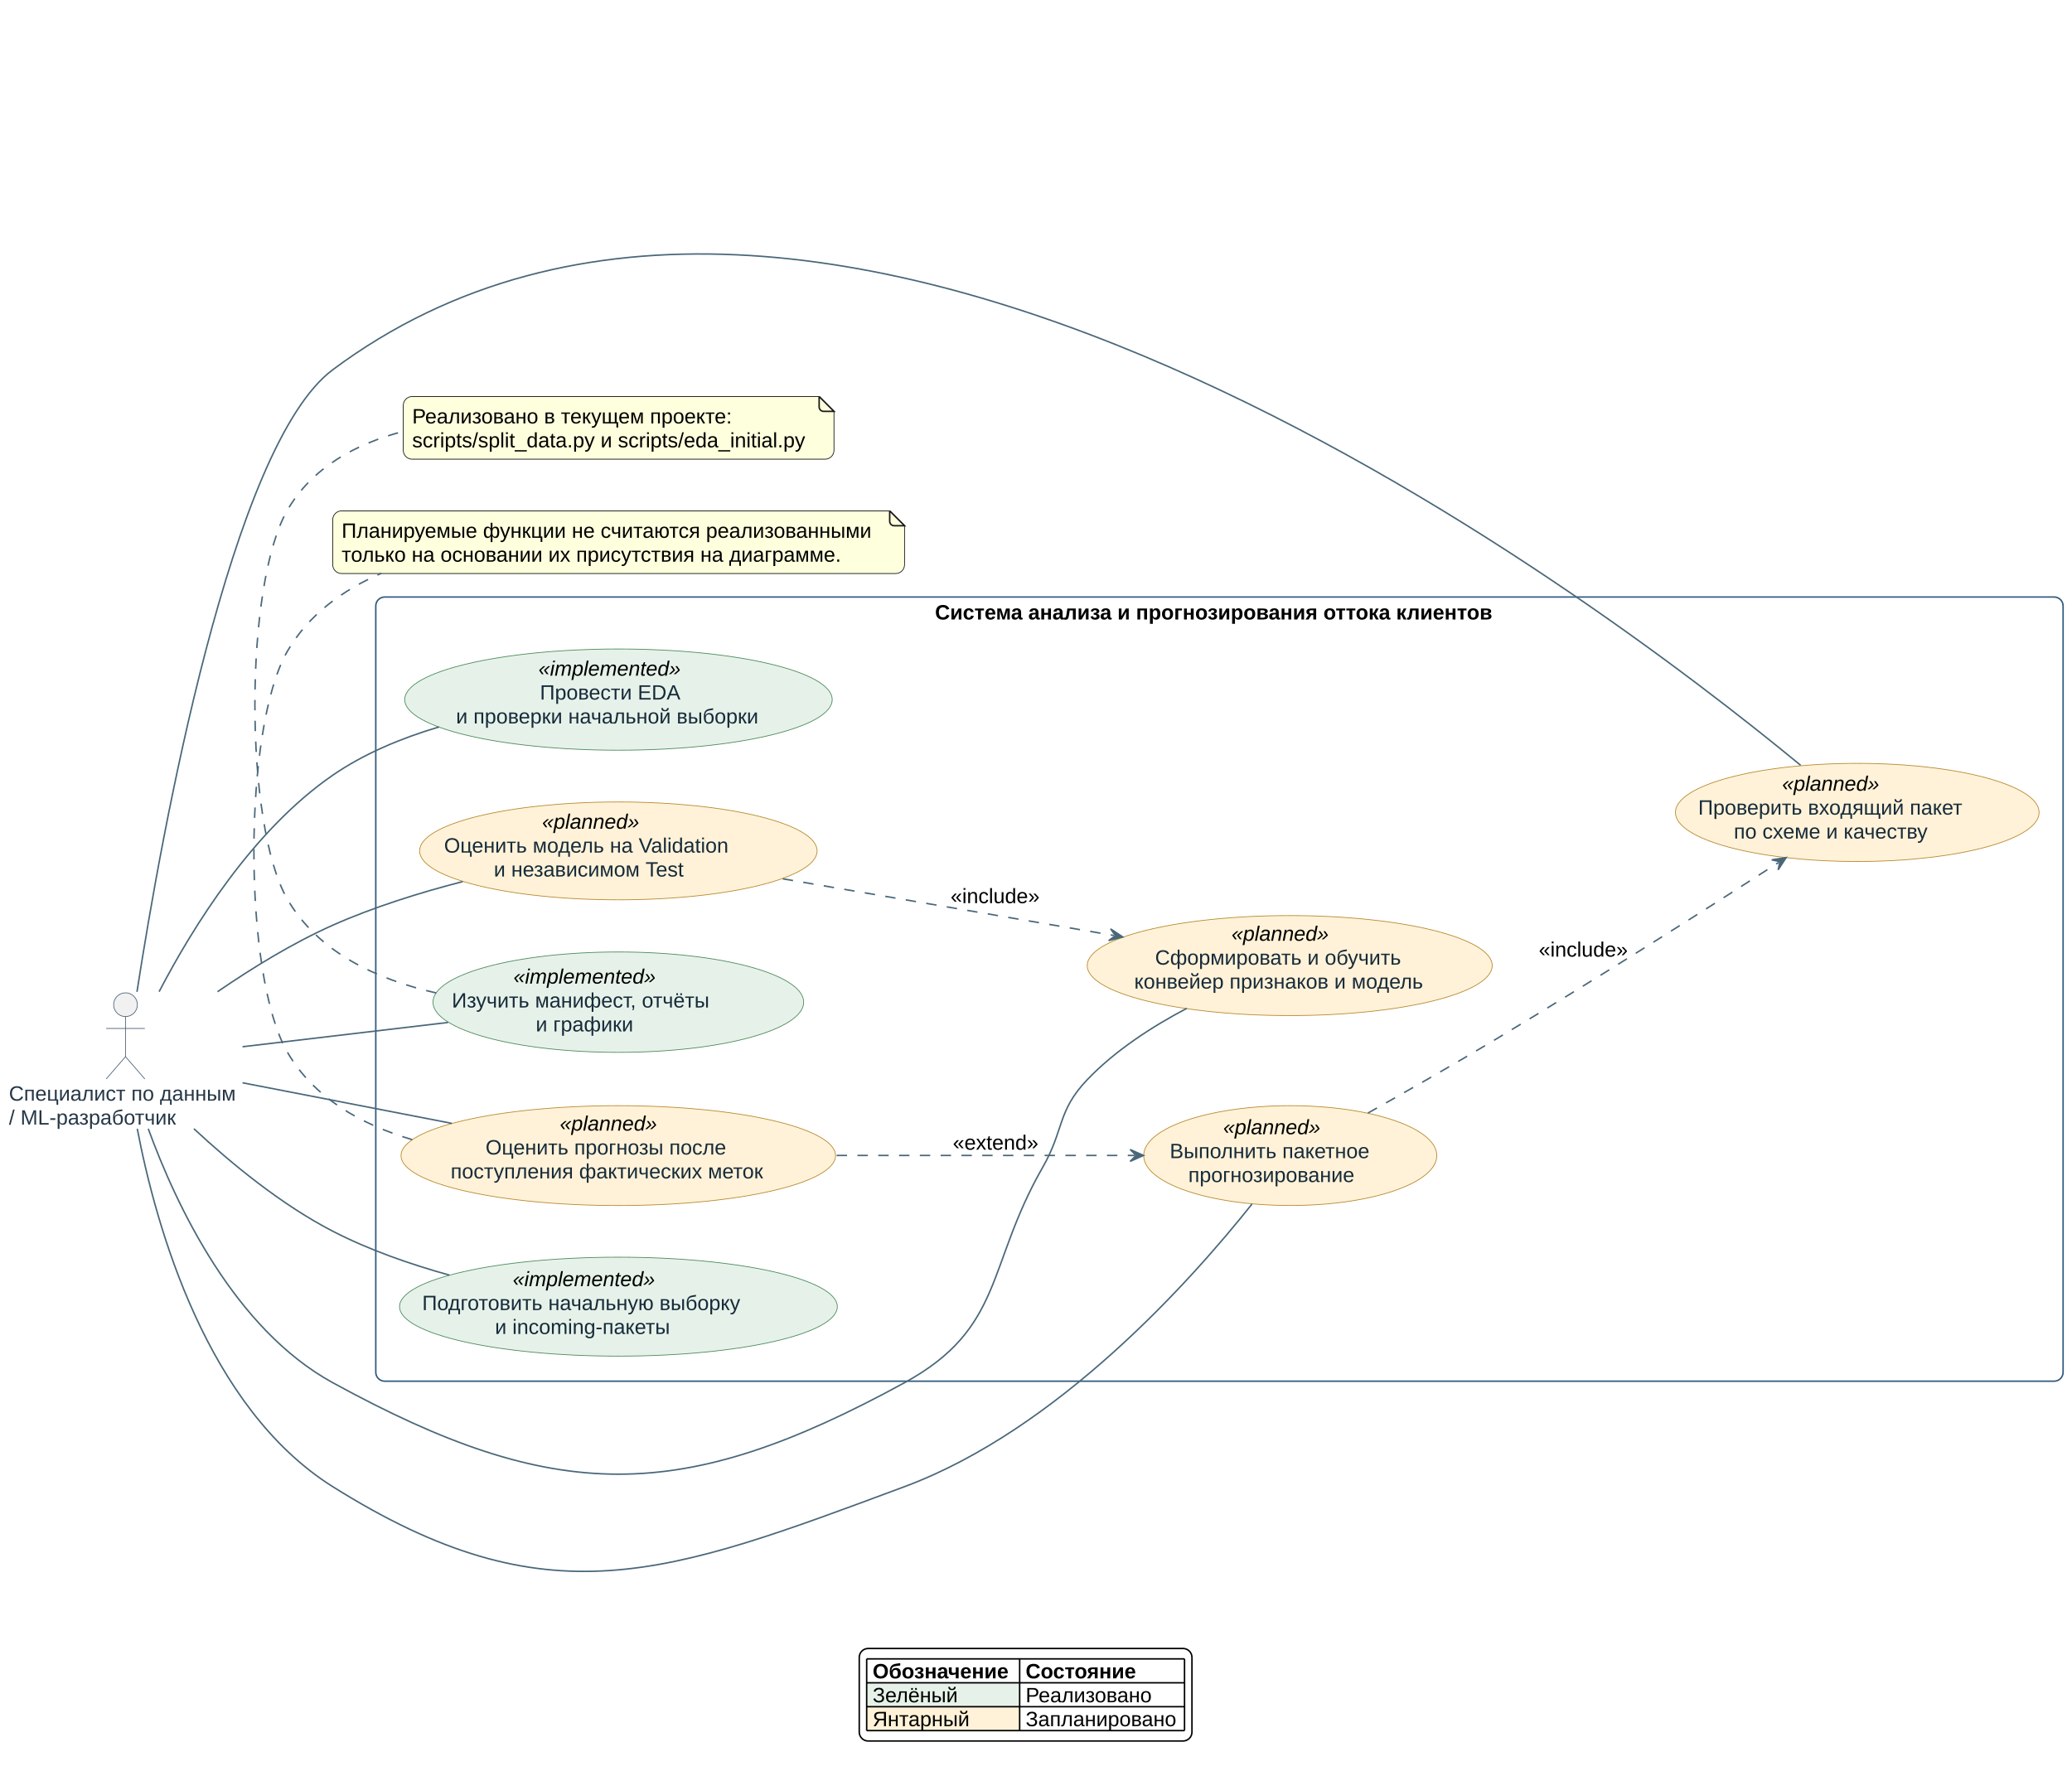
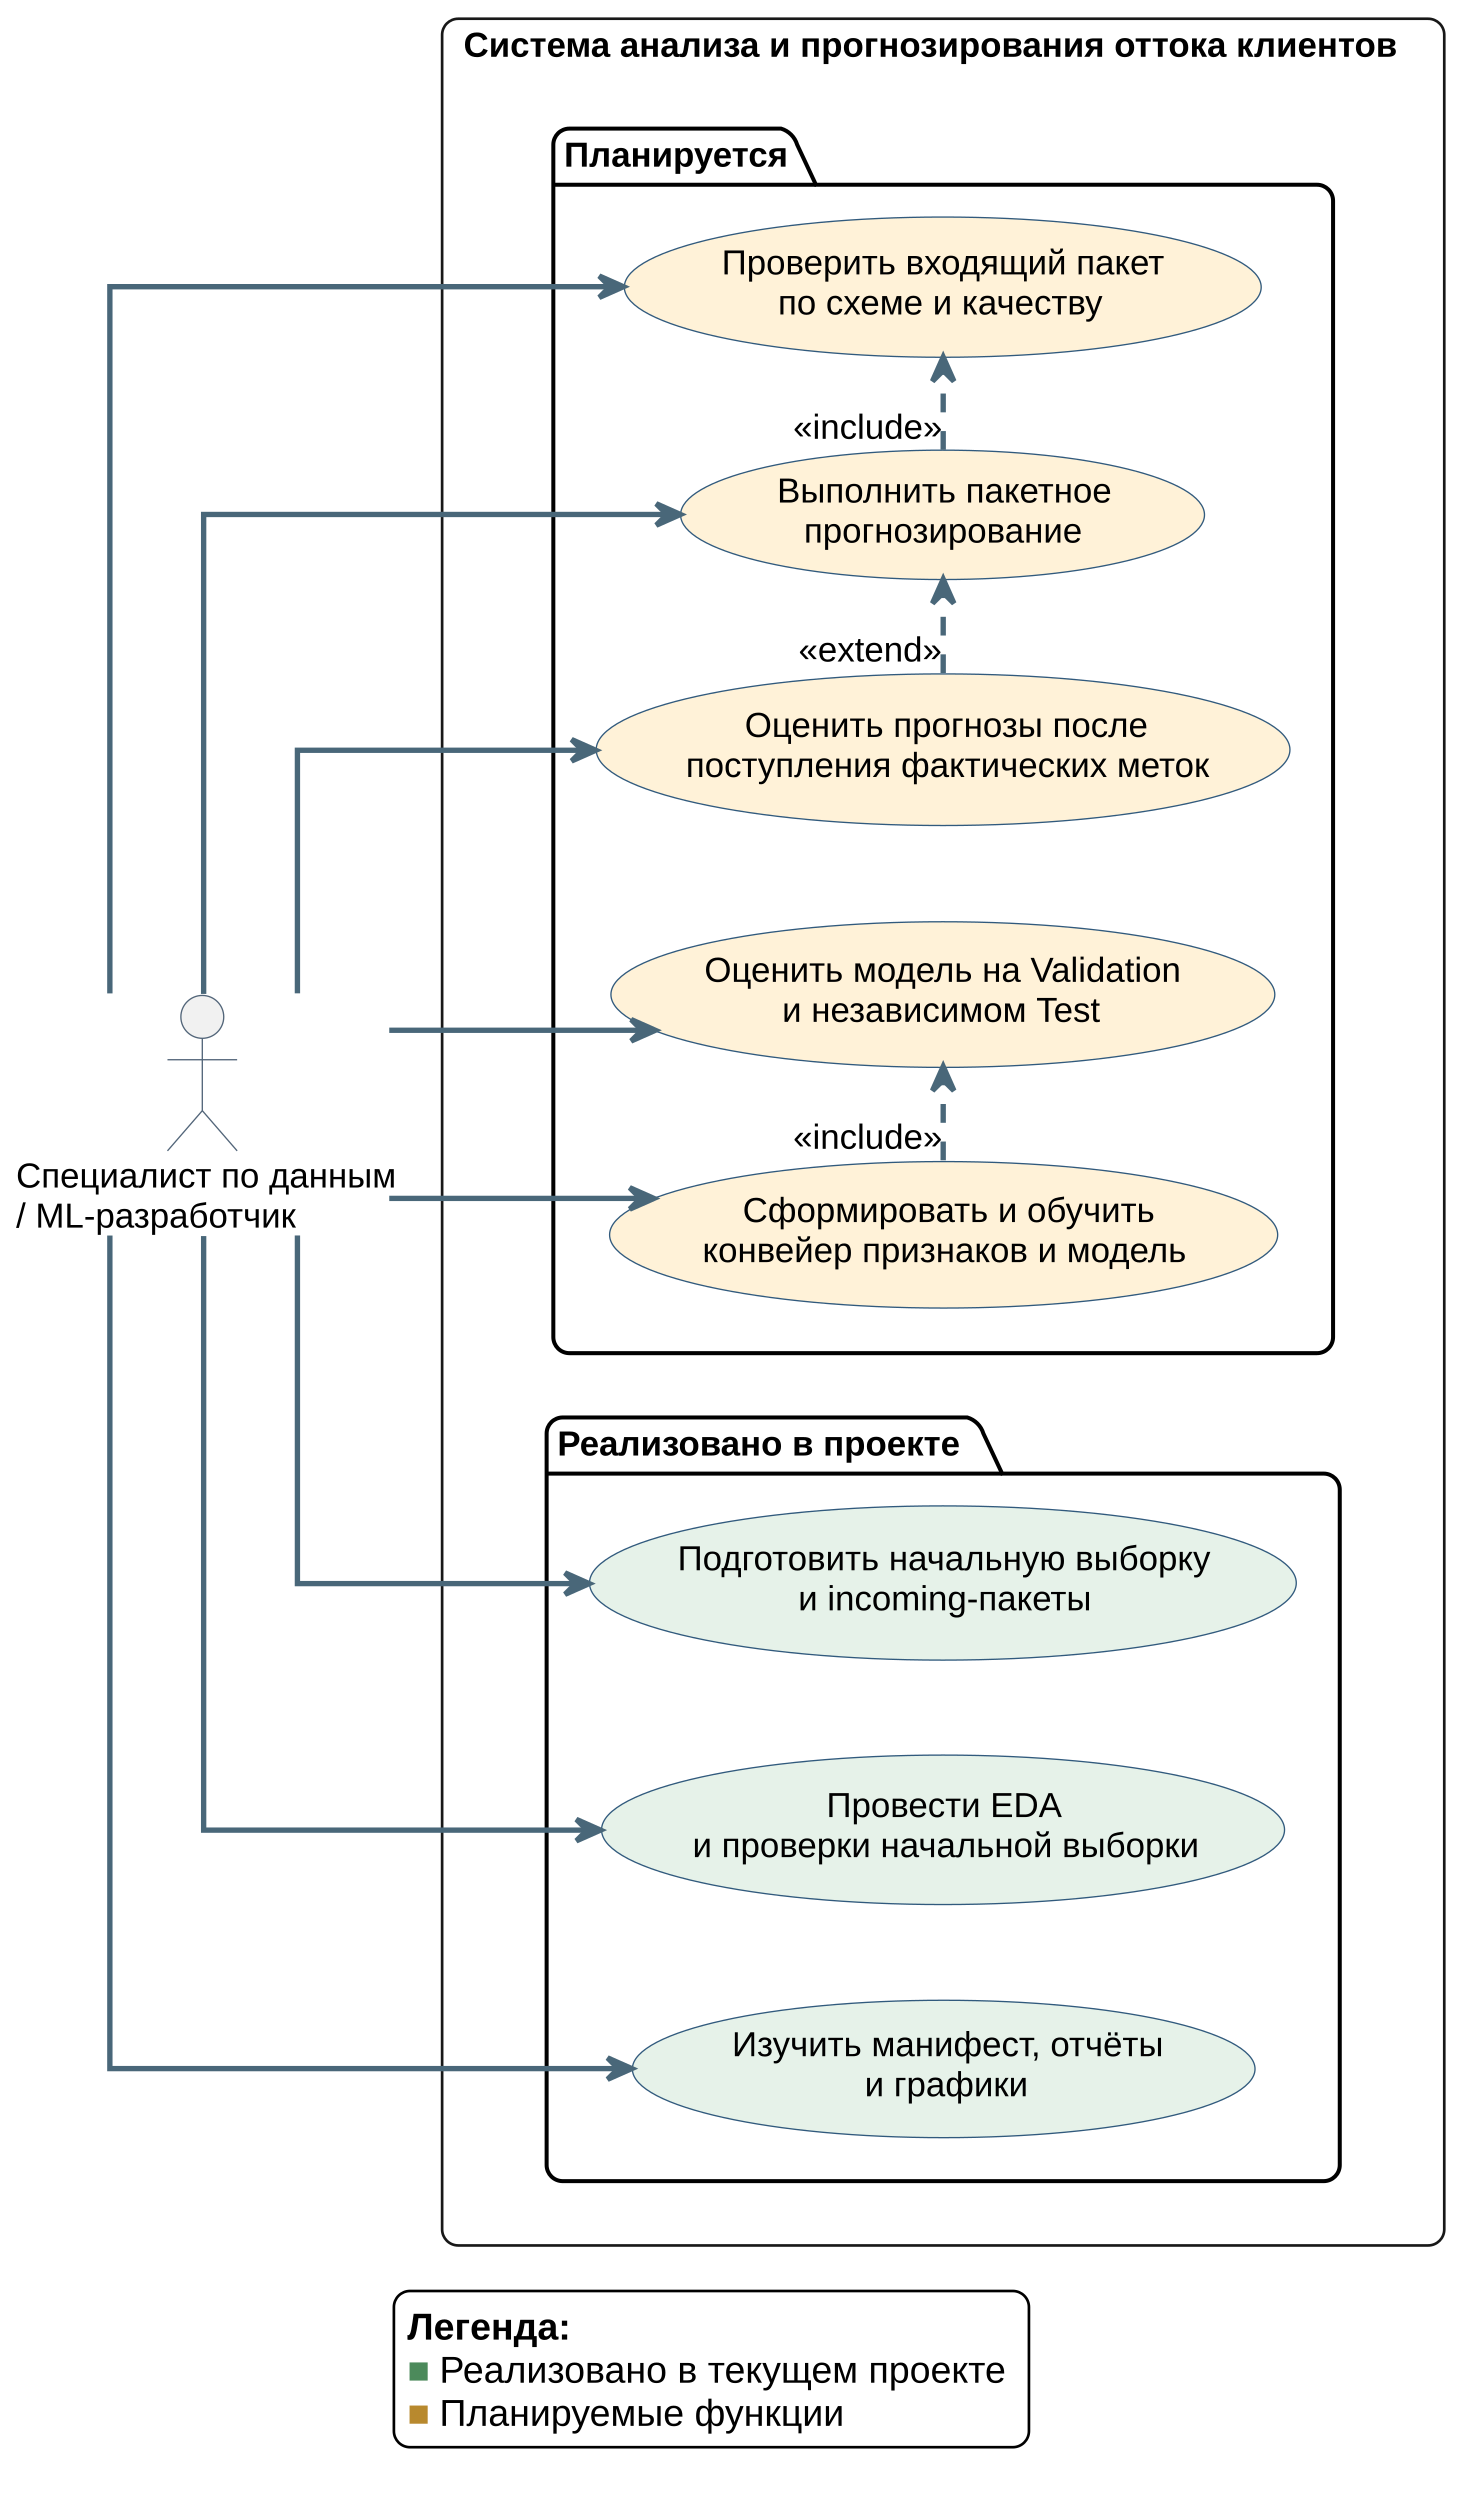
- <svg xmlns="http://www.w3.org/2000/svg" contentStyleType="text/css" height="1192px" preserveAspectRatio="none" style="width:1395px;height:1192px;background:#FFFFFF;" version="1.1" viewBox="0 0 1395 1192" width="1395px" zoomAndPan="magnify">
+ <svg xmlns="http://www.w3.org/2000/svg" contentStyleType="text/css" height="933px" preserveAspectRatio="none" style="width:545px;height:933px;background:#FFFFFF;" version="1.1" viewBox="0 0 545 933" width="545px" zoomAndPan="magnify">
  <defs />
  <g>
    <g id="cluster_Система анализа и прогнозирования оттока клиентов">
-       <rect fill="none" height="528" rx="6" ry="6" style="stroke:#315A7D;stroke-width:1.0;" width="1136" x="253" y="401.98" />
-       <text fill="#000000" font-family="Arial" font-size="14" font-weight="bold" lengthAdjust="spacing" textLength="383" x="629.5" y="417.112">Система анализа и прогнозирования оттока клиентов</text>
+       <rect fill="none" height="831" rx="6" ry="6" style="stroke:#181818;stroke-width:1.0;" width="374" x="165" y="7" />
+       <text fill="#000000" font-family="Arial" font-size="13" font-weight="bold" lengthAdjust="spacing" textLength="358" x="173" y="21.194">Система анализа и прогнозирования оттока клиентов</text>
+     </g>
+     <g id="cluster_Планируется">
+       <path d="M212.5,48 L291.5,48 A9,9 0 0 1 297.5,54 L304.5,68.949 L491.5,68.949 A6,6 0 0 1 497.5,74.949 L497.5,499 A6,6 0 0 1 491.5,505 L212.5,505 A6,6 0 0 1 206.5,499 L206.5,54 A6,6 0 0 1 212.5,48 " fill="none" style="stroke:#000000;stroke-width:1.5;" />
+       <line style="stroke:#000000;stroke-width:1.5;" x1="206.5" x2="304.5" y1="68.949" y2="68.949" />
+       <text fill="#000000" font-family="Arial" font-size="13" font-weight="bold" lengthAdjust="spacing" textLength="85" x="210.5" y="62.194">Планируется</text>
+     </g>
+     <g id="cluster_Реализовано в проекте">
+       <path d="M210,529 L361,529 A9,9 0 0 1 367,535 L374,549.949 L494,549.949 A6,6 0 0 1 500,555.949 L500,808 A6,6 0 0 1 494,814 L210,814 A6,6 0 0 1 204,808 L204,535 A6,6 0 0 1 210,529 " fill="none" style="stroke:#000000;stroke-width:1.5;" />
+       <line style="stroke:#000000;stroke-width:1.5;" x1="204" x2="374" y1="549.949" y2="549.949" />
+       <text fill="#000000" font-family="Arial" font-size="13" font-weight="bold" lengthAdjust="spacing" textLength="157" x="208" y="543.194">Реализовано в проекте</text>
+     </g>
+     <g id="elem_UC_Delayed">
+       <ellipse cx="351.954" cy="279.791" fill="#FFF2D8" rx="129.454" ry="28.291" style="stroke:#315A7D;stroke-width:0.5;" />
+       <text fill="#000000" font-family="Arial" font-size="13" lengthAdjust="spacing" textLength="148" x="277.954" y="275.036">Оценить прогнозы после</text>
+       <text fill="#000000" font-family="Arial" font-size="13" lengthAdjust="spacing" textLength="192" x="255.954" y="289.985">поступления фактических меток</text>
+     </g>
+     <g id="elem_UC_Predict">
+       <ellipse cx="351.758" cy="192.142" fill="#FFF2D8" rx="97.758" ry="24.142" style="stroke:#315A7D;stroke-width:0.5;" />
+       <text fill="#000000" font-family="Arial" font-size="13" lengthAdjust="spacing" textLength="122" x="290.014" y="187.553">Выполнить пакетное</text>
+       <text fill="#000000" font-family="Arial" font-size="13" lengthAdjust="spacing" textLength="102" x="300.014" y="202.502">прогнозирование</text>
+     </g>
+     <g id="elem_UC_Validate">
+       <ellipse cx="351.84" cy="107.168" fill="#FFF2D8" rx="118.84" ry="26.168" style="stroke:#315A7D;stroke-width:0.5;" />
+       <text fill="#000000" font-family="Arial" font-size="13" lengthAdjust="spacing" textLength="165" x="269.34" y="102.413">Проверить входящий пакет</text>
+       <text fill="#000000" font-family="Arial" font-size="13" lengthAdjust="spacing" textLength="123" x="290.34" y="117.362">по схеме и качеству</text>
+     </g>
+     <g id="elem_UC_Evaluate">
+       <ellipse cx="351.878" cy="371.176" fill="#FFF2D8" rx="123.879" ry="27.176" style="stroke:#315A7D;stroke-width:0.5;" />
+       <text fill="#000000" font-family="Arial" font-size="13" lengthAdjust="spacing" textLength="178" x="262.878" y="366.421">Оценить модель на Validation</text>
+       <text fill="#000000" font-family="Arial" font-size="13" lengthAdjust="spacing" textLength="120" x="291.878" y="381.37">и независимом Test</text>
+     </g>
+     <g id="elem_UC_Train">
+       <ellipse cx="352.166" cy="460.833" fill="#FFF2D8" rx="124.666" ry="27.333" style="stroke:#315A7D;stroke-width:0.5;" />
+       <text fill="#000000" font-family="Arial" font-size="13" lengthAdjust="spacing" textLength="150" x="277.166" y="456.078">Сформировать и обучить</text>
+       <text fill="#000000" font-family="Arial" font-size="13" lengthAdjust="spacing" textLength="180" x="262.166" y="471.027">конвейер признаков и модель</text>
    </g>
    <g id="elem_UC_Split">
-       <ellipse cx="416.365" cy="879.794" fill="#E6F2E9" rx="147.365" ry="33.314" style="stroke:#4C8A5B;stroke-width:0.5;" />
-       <text fill="#000000" font-family="Arial" font-size="14" font-style="italic" lengthAdjust="spacing" textLength="96" x="345.237" y="866.013">«implemented»</text>
-       <text fill="#172B3A" font-family="Arial" font-size="14" lengthAdjust="spacing" textLength="218" x="284.237" y="882.112">Подготовить начальную выборку</text>
-       <text fill="#172B3A" font-family="Arial" font-size="14" lengthAdjust="spacing" textLength="120" x="333.237" y="898.211">и incoming-пакеты</text>
+       <ellipse cx="351.886" cy="590.777" fill="#E6F2E9" rx="131.886" ry="28.777" style="stroke:#315A7D;stroke-width:0.5;" />
+       <text fill="#000000" font-family="Arial" font-size="13" lengthAdjust="spacing" textLength="198" x="252.886" y="586.022">Подготовить начальную выборку</text>
+       <text fill="#000000" font-family="Arial" font-size="13" lengthAdjust="spacing" textLength="108" x="297.886" y="600.971">и incoming-пакеты</text>
    </g>
    <g id="elem_UC_EDA">
-       <ellipse cx="416.394" cy="471.051" fill="#E6F2E9" rx="143.894" ry="34.071" style="stroke:#4C8A5B;stroke-width:0.5;" />
-       <text fill="#000000" font-family="Arial" font-size="14" font-style="italic" lengthAdjust="spacing" textLength="96" x="362.517" y="454.94">«implemented»</text>
-       <text fill="#172B3A" font-family="Arial" font-size="14" lengthAdjust="spacing" textLength="94" x="363.517" y="471.039">Провести EDA</text>
-       <text fill="#172B3A" font-family="Arial" font-size="14" lengthAdjust="spacing" textLength="207" x="307.017" y="487.137">и проверки начальной выборки</text>
+       <ellipse cx="351.946" cy="682.889" fill="#E6F2E9" rx="127.446" ry="27.889" style="stroke:#315A7D;stroke-width:0.5;" />
+       <text fill="#000000" font-family="Arial" font-size="13" lengthAdjust="spacing" textLength="87" x="308.446" y="678.134">Провести EDA</text>
+       <text fill="#000000" font-family="Arial" font-size="13" lengthAdjust="spacing" textLength="187" x="258.446" y="693.083">и проверки начальной выборки</text>
    </g>
    <g id="elem_UC_Reports">
-       <ellipse cx="416.29" cy="674.775" fill="#E6F2E9" rx="124.79" ry="33.795" style="stroke:#4C8A5B;stroke-width:0.5;" />
-       <text fill="#000000" font-family="Arial" font-size="14" font-style="italic" lengthAdjust="spacing" textLength="96" x="345.696" y="662.28">«implemented»</text>
-       <text fill="#172B3A" font-family="Arial" font-size="14" lengthAdjust="spacing" textLength="179" x="304.196" y="678.378">Изучить манифест, отчёты</text>
-       <text fill="#172B3A" font-family="Arial" font-size="14" lengthAdjust="spacing" textLength="66" x="360.696" y="694.477">и графики</text>
-     </g>
-     <g id="elem_UC_Validate">
-       <ellipse cx="1250.427" cy="547.021" fill="#FFF2D8" rx="122.427" ry="33.041" style="stroke:#B8892E;stroke-width:0.5;" />
-       <text fill="#000000" font-family="Arial" font-size="14" font-style="italic" lengthAdjust="spacing" textLength="67" x="1199.823" y="532.409">«planned»</text>
-       <text fill="#172B3A" font-family="Arial" font-size="14" lengthAdjust="spacing" textLength="180" x="1143.323" y="548.507">Проверить входящий пакет</text>
-       <text fill="#172B3A" font-family="Arial" font-size="14" lengthAdjust="spacing" textLength="132" x="1167.323" y="564.606">по схеме и качеству</text>
-     </g>
-     <g id="elem_UC_Train">
-       <ellipse cx="868.323" cy="650.142" fill="#FFF2D8" rx="136.323" ry="33.662" style="stroke:#B8892E;stroke-width:0.5;" />
-       <text fill="#000000" font-family="Arial" font-size="14" font-style="italic" lengthAdjust="spacing" textLength="67" x="829.142" y="633.433">«planned»</text>
-       <text fill="#172B3A" font-family="Arial" font-size="14" lengthAdjust="spacing" textLength="170" x="777.642" y="649.531">Сформировать и обучить</text>
-       <text fill="#172B3A" font-family="Arial" font-size="14" lengthAdjust="spacing" textLength="198" x="763.642" y="665.63">конвейер признаков и модель</text>
-     </g>
-     <g id="elem_UC_Evaluate">
-       <ellipse cx="416.311" cy="572.921" fill="#FFF2D8" rx="133.811" ry="32.941" style="stroke:#B8892E;stroke-width:0.5;" />
-       <text fill="#000000" font-family="Arial" font-size="14" font-style="italic" lengthAdjust="spacing" textLength="67" x="364.97" y="557.981">«planned»</text>
-       <text fill="#172B3A" font-family="Arial" font-size="14" lengthAdjust="spacing" textLength="199" x="298.97" y="574.08">Оценить модель на Validation</text>
-       <text fill="#172B3A" font-family="Arial" font-size="14" lengthAdjust="spacing" textLength="132" x="332.47" y="590.178">и независимом Test</text>
-     </g>
-     <g id="elem_UC_Predict">
-       <ellipse cx="868.67" cy="778.079" fill="#FFF2D8" rx="98.67" ry="33.599" style="stroke:#B8892E;stroke-width:0.5;" />
-       <text fill="#000000" font-family="Arial" font-size="14" font-style="italic" lengthAdjust="spacing" textLength="67" x="823.534" y="763.698">«planned»</text>
-       <text fill="#172B3A" font-family="Arial" font-size="14" lengthAdjust="spacing" textLength="139" x="787.534" y="779.797">Выполнить пакетное</text>
-       <text fill="#172B3A" font-family="Arial" font-size="14" lengthAdjust="spacing" textLength="114" x="800.034" y="795.895">прогнозирование</text>
-     </g>
-     <g id="elem_UC_Delayed">
-       <ellipse cx="416.266" cy="778.096" fill="#FFF2D8" rx="146.266" ry="33.616" style="stroke:#B8892E;stroke-width:0.5;" />
-       <text fill="#000000" font-family="Arial" font-size="14" font-style="italic" lengthAdjust="spacing" textLength="67" x="376.905" y="761.257">«planned»</text>
-       <text fill="#172B3A" font-family="Arial" font-size="14" lengthAdjust="spacing" textLength="167" x="326.905" y="777.355">Оценить прогнозы после</text>
-       <text fill="#172B3A" font-family="Arial" font-size="14" lengthAdjust="spacing" textLength="214" x="303.405" y="793.454">поступления фактических меток</text>
+       <ellipse cx="352.188" cy="772.138" fill="#E6F2E9" rx="116.188" ry="25.638" style="stroke:#315A7D;stroke-width:0.5;" />
+       <text fill="#000000" font-family="Arial" font-size="13" lengthAdjust="spacing" textLength="158" x="273.188" y="767.383">Изучить манифест, отчёты</text>
+       <text fill="#000000" font-family="Arial" font-size="13" lengthAdjust="spacing" textLength="59" x="322.688" y="782.332">и графики</text>
    </g>
    <g id="elem_Analyst">
-       <ellipse cx="84.5" cy="676.48" fill="#F1F1F1" rx="8" ry="8" style="stroke:#526579;stroke-width:0.5;" />
-       <path d="M84.5,684.48 L84.5,711.48 M71.5,692.48 L97.5,692.48 M84.5,711.48 L71.5,726.48 M84.5,711.48 L97.5,726.48 " fill="none" style="stroke:#526579;stroke-width:0.5;" />
-       <text fill="#263746" font-family="Arial" font-size="14" lengthAdjust="spacing" textLength="157" x="6" y="741.112">Специалист по данным</text>
-       <text fill="#263746" font-family="Arial" font-size="14" lengthAdjust="spacing" textLength="114" x="6" y="757.211">/ ML-разработчик</text>
+       <ellipse cx="75.5" cy="379.5" fill="#F1F1F1" rx="8" ry="8" style="stroke:#526579;stroke-width:0.5;" />
+       <path d="M75.5,387.5 L75.5,414.5 M62.5,395.5 L88.5,395.5 M75.5,414.5 L62.5,429.5 M75.5,414.5 L88.5,429.5 " fill="none" style="stroke:#526579;stroke-width:0.5;" />
+       <text fill="#000000" font-family="Arial" font-size="13" lengthAdjust="spacing" textLength="139" x="6" y="443.194">Специалист по данным</text>
+       <text fill="#000000" font-family="Arial" font-size="13" lengthAdjust="spacing" textLength="103" x="6" y="458.143">/ ML-разработчик</text>
    </g>
-     <g id="elem_GMN23">
-       <path d="M271.5,272.98 L271.5,303.177 A6,6 0 0 0 277.5,309.177 L555.5,309.177 A6,6 0 0 0 561.5,303.177 L561.5,276.98 L551.5,266.98 L277.5,266.98 A6,6 0 0 0 271.5,272.98 " fill="#FEFFDD" style="stroke:#181818;stroke-width:0.5;" />
-       <path d="M551.5,266.98 L551.5,273.98 A3,3 0 0 0 554.5,276.98 L561.5,276.98 L551.5,266.98 " fill="#FEFFDD" style="stroke:#181818;stroke-width:1.0;" />
-       <text fill="#000000" font-family="Arial" font-size="14" lengthAdjust="spacing" textLength="219" x="277.5" y="285.112">Реализовано в текущем проекте:</text>
-       <text fill="#000000" font-family="Arial" font-size="14" lengthAdjust="spacing" textLength="269" x="277.5" y="301.211">scripts/split_data.py и scripts/eda_initial.py</text>
+     <g id="link_Analyst_UC_Delayed">
+       <path d="M111,370.71 C111,331.15 111,280 111,280 C111,280 159.29,280 216.33,280 " fill="none" id="Analyst-to-UC_Delayed" style="stroke:#496779;stroke-width:2.0;" />
+       <polygon fill="#496779" points="222.33,280,213.33,276,217.33,280,213.33,284,222.33,280" style="stroke:#496779;stroke-width:2.0;" />
    </g>
-     <g id="elem_GMN26">
-       <path d="M224,349.98 L224,380.177 A6,6 0 0 0 230,386.177 L603,386.177 A6,6 0 0 0 609,380.177 L609,353.98 L599,343.98 L230,343.98 A6,6 0 0 0 224,349.98 " fill="#FEFFDD" style="stroke:#181818;stroke-width:0.5;" />
-       <path d="M599,343.98 L599,350.98 A3,3 0 0 0 602,353.98 L609,353.98 L599,343.98 " fill="#FEFFDD" style="stroke:#181818;stroke-width:1.0;" />
-       <text fill="#000000" font-family="Arial" font-size="14" lengthAdjust="spacing" textLength="364" x="230" y="362.112">Планируемые функции не считаются реализованными</text>
-       <text fill="#000000" font-family="Arial" font-size="14" lengthAdjust="spacing" textLength="344" x="230" y="378.211">только на основании их присутствия на диаграмме.</text>
+     <g id="link_Analyst_UC_Predict">
+       <path d="M76,370.94 C76,305.53 76,192 76,192 C76,192 168.59,192 247.92,192 " fill="none" id="Analyst-to-UC_Predict" style="stroke:#496779;stroke-width:2.0;" />
+       <polygon fill="#496779" points="253.92,192,244.92,188,248.92,192,244.92,196,253.92,192" style="stroke:#496779;stroke-width:2.0;" />
+     </g>
+     <g id="link_Analyst_UC_Validate">
+       <path d="M41,370.74 C41,284.91 41,107 41,107 C41,107 138.95,107 226.65,107 " fill="none" id="Analyst-to-UC_Validate" style="stroke:#496779;stroke-width:2.0;" />
+       <polygon fill="#496779" points="232.65,107,223.65,103,227.65,107,223.65,111,232.65,107" style="stroke:#496779;stroke-width:2.0;" />
+     </g>
+     <g id="link_Analyst_UC_Evaluate">
+       <path d="M145.27,384.5 C175.35,384.5 205.21,384.5 238.55,384.5 " fill="none" id="Analyst-to-UC_Evaluate" style="stroke:#496779;stroke-width:2.0;" />
+       <polygon fill="#496779" points="244.55,384.5,235.55,380.5,239.55,384.5,235.55,388.5,244.55,384.5" style="stroke:#496779;stroke-width:2.0;" />
+     </g>
+     <g id="link_Analyst_UC_Train">
+       <path d="M145.27,447.25 C175.19,447.25 204.83,447.25 238.02,447.25 " fill="none" id="Analyst-to-UC_Train" style="stroke:#496779;stroke-width:2.0;" />
+       <polygon fill="#496779" points="244.02,447.25,235.02,443.25,239.02,447.25,235.02,451.25,244.02,447.25" style="stroke:#496779;stroke-width:2.0;" />
    </g>
    <g id="link_Analyst_UC_Split">
-       <path d="M130.53,759.99 C155.99,783.66 189.56,811.2 224,828.98 C248.3,841.52 275.98,851.2 302.59,858.57 " fill="none" id="Analyst-UC_Split" style="stroke:#496779;stroke-width:1.0;" />
+       <path d="M111,461.07 C111,512.92 111,591 111,591 C111,591 157.73,591 213.87,591 " fill="none" id="Analyst-to-UC_Split" style="stroke:#496779;stroke-width:2.0;" />
+       <polygon fill="#496779" points="219.87,591,210.87,587,214.87,591,210.87,595,219.87,591" style="stroke:#496779;stroke-width:2.0;" />
    </g>
    <g id="link_Analyst_UC_EDA">
-       <path d="M107.12,667.72 C130.04,623.72 170.35,558.92 224,521.98 C245.25,507.34 270.49,496.9 295.55,489.46 " fill="none" id="Analyst-UC_EDA" style="stroke:#496779;stroke-width:1.0;" />
+       <path d="M76,461.29 C76,537.47 76,683 76,683 C76,683 145.9,683 218.1,683 " fill="none" id="Analyst-to-UC_EDA" style="stroke:#496779;stroke-width:2.0;" />
+       <polygon fill="#496779" points="224.1,683,215.1,679,219.1,683,215.1,687,224.1,683" style="stroke:#496779;stroke-width:2.0;" />
    </g>
    <g id="link_Analyst_UC_Reports">
-       <path d="M163.29,704.78 C204.54,699.91 256,693.83 301.66,688.43 " fill="none" id="Analyst-UC_Reports" style="stroke:#496779;stroke-width:1.0;" />
+       <path d="M41,461.09 C41,556.88 41,772 41,772 C41,772 141.42,772 229.75,772 " fill="none" id="Analyst-to-UC_Reports" style="stroke:#496779;stroke-width:2.0;" />
+       <polygon fill="#496779" points="235.75,772,226.75,768,230.75,772,226.75,776,235.75,772" style="stroke:#496779;stroke-width:2.0;" />
    </g>
-     <g id="link_Analyst_UC_Validate">
-       <path d="M92.22,667.82 C108.88,560.59 155.71,299.89 224,248.98 C549.89,6 1069.77,397.8 1212.31,515.29 " fill="none" id="Analyst-UC_Validate" style="stroke:#496779;stroke-width:1.0;" />
-     </g>
-     <g id="link_Analyst_UC_Train">
-       <path d="M99.83,760.01 C118.85,812.22 157.96,894.78 224,930.98 C374.05,1013.22 458.86,1013.05 609,930.98 C676.18,894.25 663.94,852.4 702,785.98 C716.63,760.45 711.69,748.25 732,726.98 C750.78,707.31 775.69,691.21 799.04,678.92 " fill="none" id="Analyst-UC_Train" style="stroke:#496779;stroke-width:1.0;" />
-     </g>
-     <g id="link_Analyst_UC_Evaluate">
-       <path d="M146.45,667.75 C169.75,651.77 197.18,634.9 224,622.98 C251.47,610.76 282.54,601.06 311.53,593.57 " fill="none" id="Analyst-UC_Evaluate" style="stroke:#496779;stroke-width:1.0;" />
-     </g>
-     <g id="link_Analyst_UC_Predict">
-       <path d="M92.41,760.01 C105.17,826.64 139.31,947.81 224,1000.98 C368.92,1091.95 448.61,1060.6 609,1000.98 C712.06,962.67 801.49,862.79 842.93,810.68 " fill="none" id="Analyst-UC_Predict" style="stroke:#496779;stroke-width:1.0;" />
-     </g>
-     <g id="link_Analyst_UC_Delayed">
-       <path d="M163.29,729.06 C205.3,737.21 257.91,747.41 304.19,756.39 " fill="none" id="Analyst-UC_Delayed" style="stroke:#496779;stroke-width:1.0;" />
+     <g id="link_UC_Delayed_UC_Predict">
+       <path d="M352,251.19 C352,239.86 352,233 352,222.17 " fill="none" id="UC_Delayed-to-UC_Predict" style="stroke:#496779;stroke-width:2.0;stroke-dasharray:7.0,7.0;" />
+       <polygon fill="#496779" points="352,216.17,348,225.17,352,221.17,356,225.17,352,216.17" style="stroke:#496779;stroke-width:2.0;" />
+       <text fill="#000000" font-family="Arial" font-size="13" lengthAdjust="spacing" textLength="53" x="298" y="246.874">«extend»</text>
    </g>
    <g id="link_UC_Predict_UC_Validate">
-       <path d="M920.97,749.45 C946.41,735.17 977.49,717.44 1005,700.98 C1074.51,659.36 1148.586,612.21 1197.516,580.68 " fill="none" id="UC_Predict-to-UC_Validate" style="stroke:#496779;stroke-width:1.0;stroke-dasharray:7.0,7.0;" />
-       <polygon fill="#496779" points="1202.56,577.43,1192.828,578.943,1198.357,580.138,1197.161,585.667,1202.56,577.43" style="stroke:#496779;stroke-width:1.0;" />
-       <text fill="#000000" font-family="Arial" font-size="14" lengthAdjust="spacing" textLength="61" x="1036" y="644.112">«include»</text>
+       <path d="M352,167.87 C352,157.07 352,150.31 352,139.28 " fill="none" id="UC_Predict-to-UC_Validate" style="stroke:#496779;stroke-width:2.0;stroke-dasharray:7.0,7.0;" />
+       <polygon fill="#496779" points="352,133.28,348,142.28,352,138.28,356,142.28,352,133.28" style="stroke:#496779;stroke-width:2.0;" />
+       <text fill="#000000" font-family="Arial" font-size="13" lengthAdjust="spacing" textLength="55" x="296" y="163.764">«include»</text>
    </g>
-     <g id="link_UC_Evaluate_UC_Train">
-       <path d="M527.01,591.71 C596.47,603.6 680.166,617.918 750.026,629.878 " fill="none" id="UC_Evaluate-to-UC_Train" style="stroke:#496779;stroke-width:1.0;stroke-dasharray:7.0,7.0;" />
-       <polygon fill="#496779" points="755.94,630.89,747.744,625.429,751.012,630.046,746.394,633.314,755.94,630.89" style="stroke:#496779;stroke-width:1.0;" />
-       <text fill="#000000" font-family="Arial" font-size="14" lengthAdjust="spacing" textLength="61" x="640" y="608.112">«include»</text>
+     <g id="link_UC_Train_UC_Evaluate">
+       <path d="M352,433.02 C352,421.87 352,415.09 352,404.04 " fill="none" id="UC_Train-to-UC_Evaluate" style="stroke:#496779;stroke-width:2.0;stroke-dasharray:7.0,7.0;" />
+       <polygon fill="#496779" points="352,398.04,348,407.04,352,403.04,356,407.04,352,398.04" style="stroke:#496779;stroke-width:2.0;" />
+       <text fill="#000000" font-family="Arial" font-size="13" lengthAdjust="spacing" textLength="55" x="296" y="428.724">«include»</text>
    </g>
-     <g id="link_UC_Delayed_UC_Predict">
-       <path d="M563.29,777.98 C630.93,777.98 703.53,777.98 763.88,777.98 " fill="none" id="UC_Delayed-to-UC_Predict" style="stroke:#496779;stroke-width:1.0;stroke-dasharray:7.0,7.0;" />
-       <polygon fill="#496779" points="769.88,777.98,760.88,773.98,764.88,777.98,760.88,781.98,769.88,777.98" style="stroke:#496779;stroke-width:1.0;" />
-       <text fill="#000000" font-family="Arial" font-size="14" lengthAdjust="spacing" textLength="58" x="641.5" y="774.112">«extend»</text>
-     </g>
-     <g id="link_UC_Reports_GMN23">
-       <path d="M293.7,668.58 C253.65,659.48 214.18,641.18 193.5,605.48 C164.32,555.09 164.32,393.86 193.5,343.48 C210.1,314.82 239.37,298.91 271.36,290.5 " fill="none" id="UC_Reports-GMN23" style="stroke:#496779;stroke-width:1.0;stroke-dasharray:7.0,7.0;" />
-     </g>
-     <g id="link_UC_Delayed_GMN26">
-       <path d="M277.54,767.36 C243.32,757.22 211.38,739.36 193.5,708.48 C163.43,656.55 163.43,490.4 193.5,438.48 C207.75,413.87 230.79,397.22 256.77,386.01 " fill="none" id="UC_Delayed-GMN26" style="stroke:#496779;stroke-width:1.0;stroke-dasharray:7.0,7.0;" />
-     </g>
-     <rect fill="none" height="62.296" id="_legend" rx="6" ry="6" style="stroke:#000000;stroke-width:1.0;" width="224" x="578.5" y="1109.95" />
-     <text fill="#000000" font-family="Arial" font-size="14" font-weight="bold" lengthAdjust="spacing" textLength="95" x="587.5" y="1130.082">Обозначение</text>
-     <text fill="#000000" font-family="Arial" font-size="14" font-weight="bold" lengthAdjust="spacing" textLength="76" x="690.5" y="1130.082">Состояние</text>
-     <rect fill="#E6F2E9" height="16.099" style="stroke:none;stroke-width:1.0;" width="103" x="583.5" y="1133.049" />
-     <text fill="#000000" font-family="Arial" font-size="14" lengthAdjust="spacing" textLength="58" x="587.5" y="1146.18">Зелёный</text>
-     <text fill="#000000" font-family="Arial" font-size="14" lengthAdjust="spacing" textLength="86" x="690.5" y="1146.18">Реализовано</text>
-     <rect fill="#FFF2D8" height="16.099" style="stroke:none;stroke-width:1.0;" width="103" x="583.5" y="1149.147" />
-     <text fill="#000000" font-family="Arial" font-size="14" lengthAdjust="spacing" textLength="67" x="587.5" y="1162.279">Янтарный</text>
-     <text fill="#000000" font-family="Arial" font-size="14" lengthAdjust="spacing" textLength="103" x="690.5" y="1162.279">Запланировано</text>
-     <line style="stroke:#000000;stroke-width:1.0;" x1="583.5" x2="797.5" y1="1116.95" y2="1116.95" />
-     <line style="stroke:#000000;stroke-width:1.0;" x1="583.5" x2="797.5" y1="1133.049" y2="1133.049" />
-     <line style="stroke:#000000;stroke-width:1.0;" x1="583.5" x2="797.5" y1="1149.147" y2="1149.147" />
-     <line style="stroke:#000000;stroke-width:1.0;" x1="583.5" x2="797.5" y1="1165.246" y2="1165.246" />
-     <line style="stroke:#000000;stroke-width:1.0;" x1="583.5" x2="583.5" y1="1116.95" y2="1165.246" />
-     <line style="stroke:#000000;stroke-width:1.0;" x1="686.5" x2="686.5" y1="1116.95" y2="1165.246" />
-     <line style="stroke:#000000;stroke-width:1.0;" x1="797.5" x2="797.5" y1="1116.95" y2="1165.246" />
+     <rect fill="none" height="58.296" id="_legend" rx="6" ry="6" style="stroke:#000000;stroke-width:1.0;" width="237" x="147" y="855" />
+     <text fill="#000000" font-family="Arial" font-size="14" font-weight="bold" lengthAdjust="spacing" textLength="63" x="152" y="873.132">Легенда:</text>
+     <text fill="#4C8A5B" font-family="Arial" font-size="14" lengthAdjust="spacing" textLength="8" x="152" y="889.231">■</text>
+     <text fill="#000000" font-family="Arial" font-size="14" lengthAdjust="spacing" textLength="215" x="164" y="889.231">Реализовано в текущем проекте</text>
+     <text fill="#B8892E" font-family="Arial" font-size="14" lengthAdjust="spacing" textLength="8" x="152" y="905.329">■</text>
+     <text fill="#000000" font-family="Arial" font-size="14" lengthAdjust="spacing" textLength="153" x="164" y="905.329">Планируемые функции</text>
  </g>
</svg>
